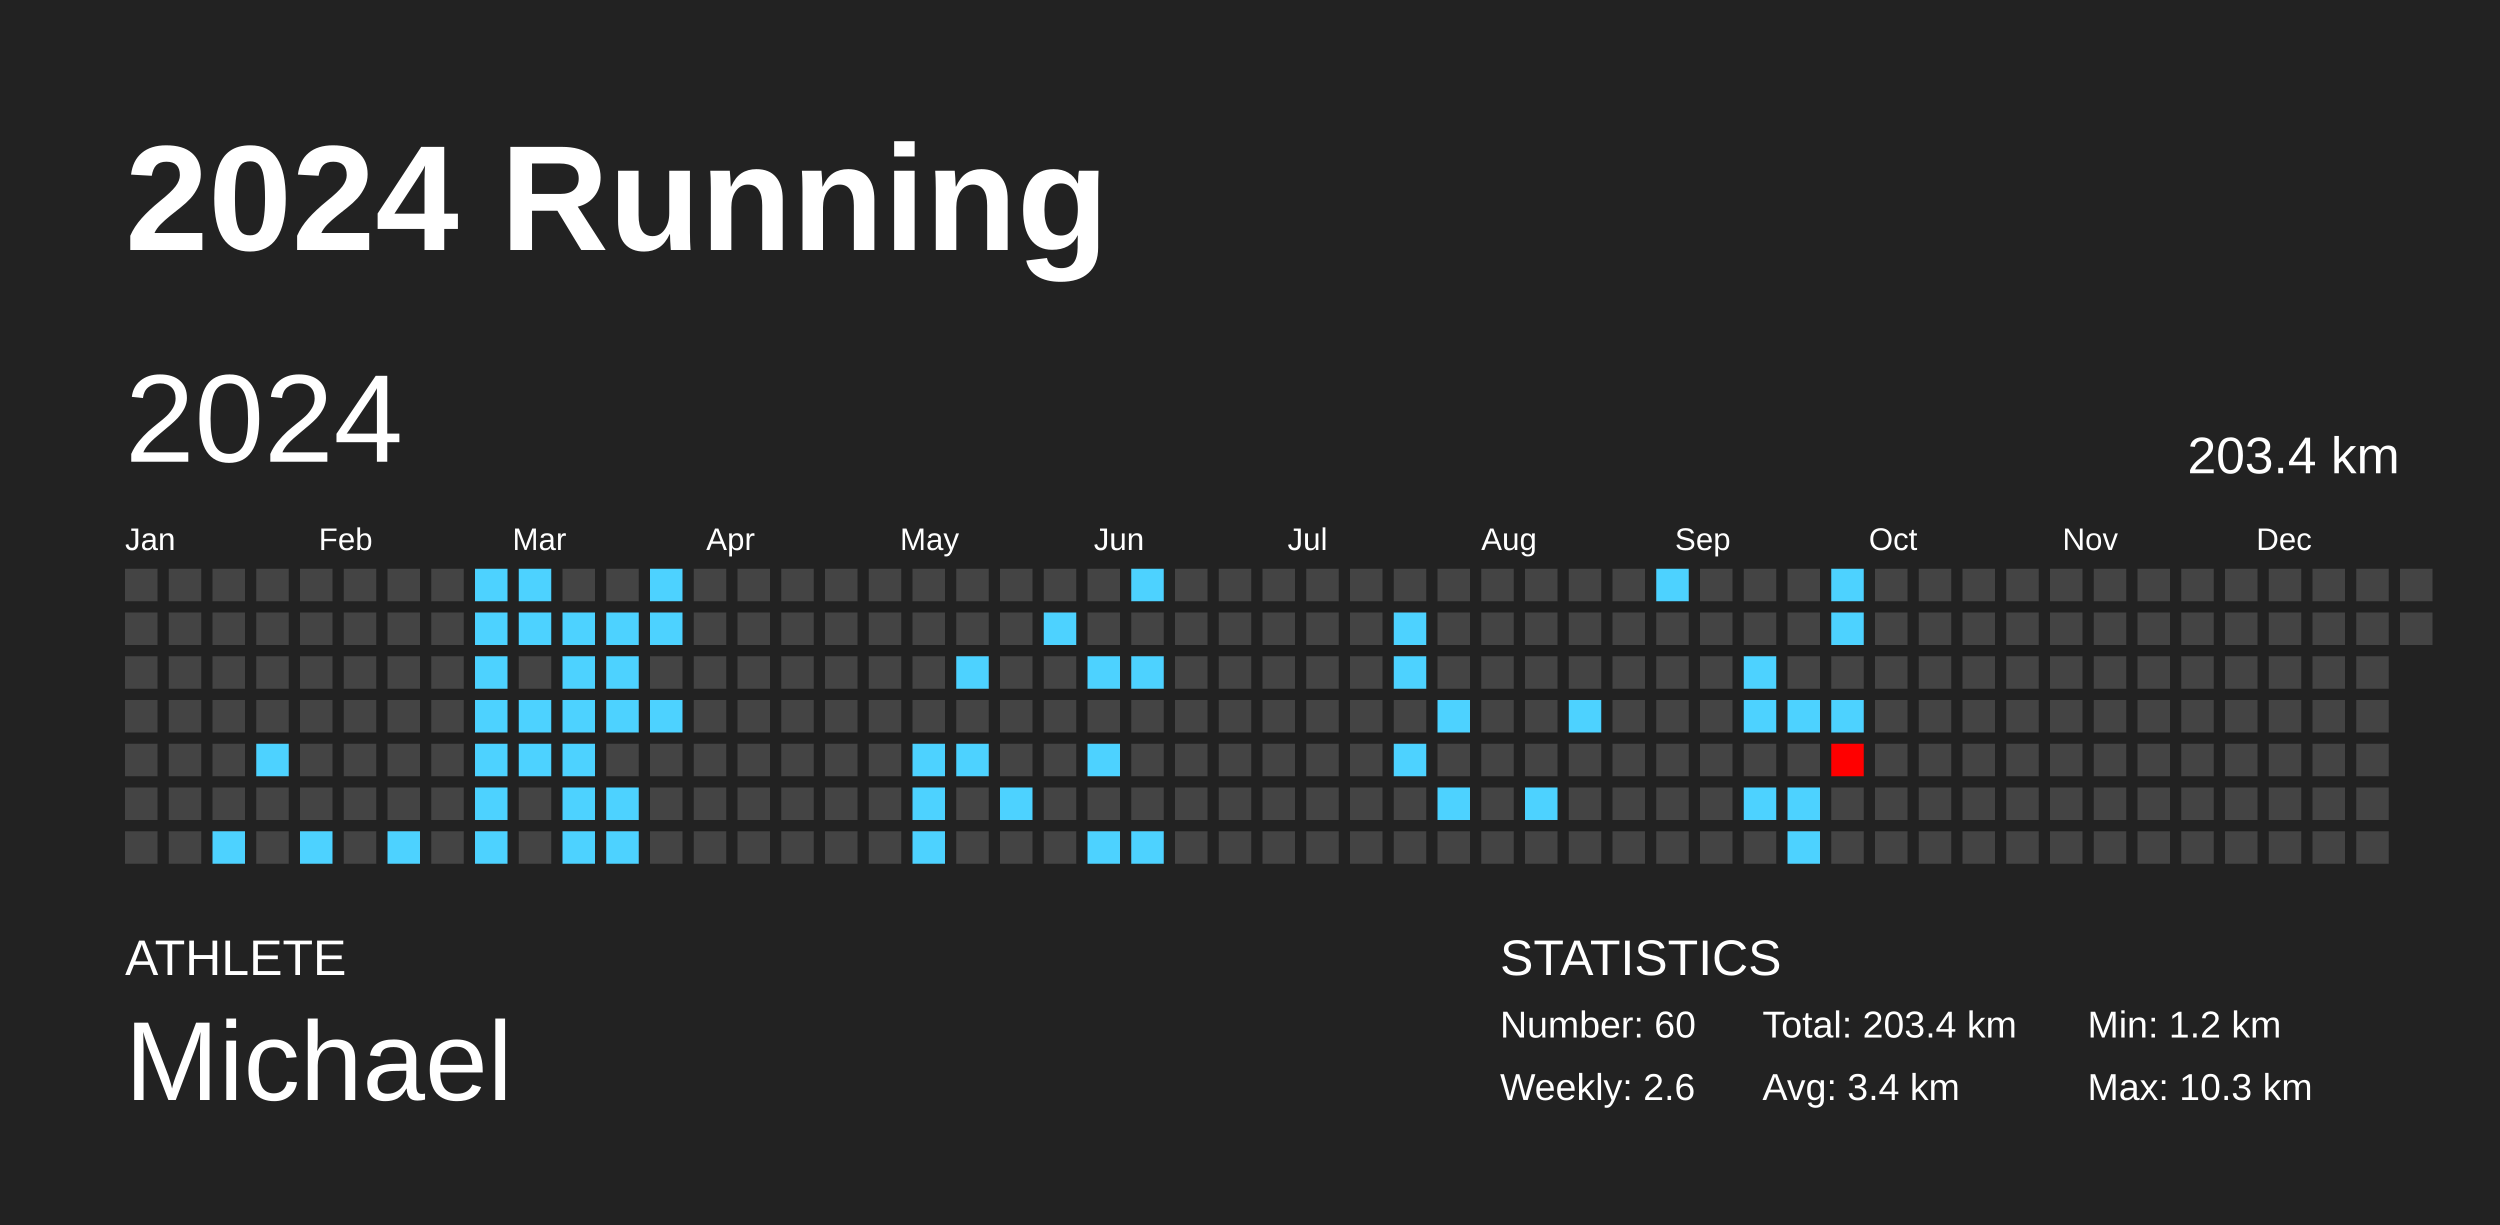
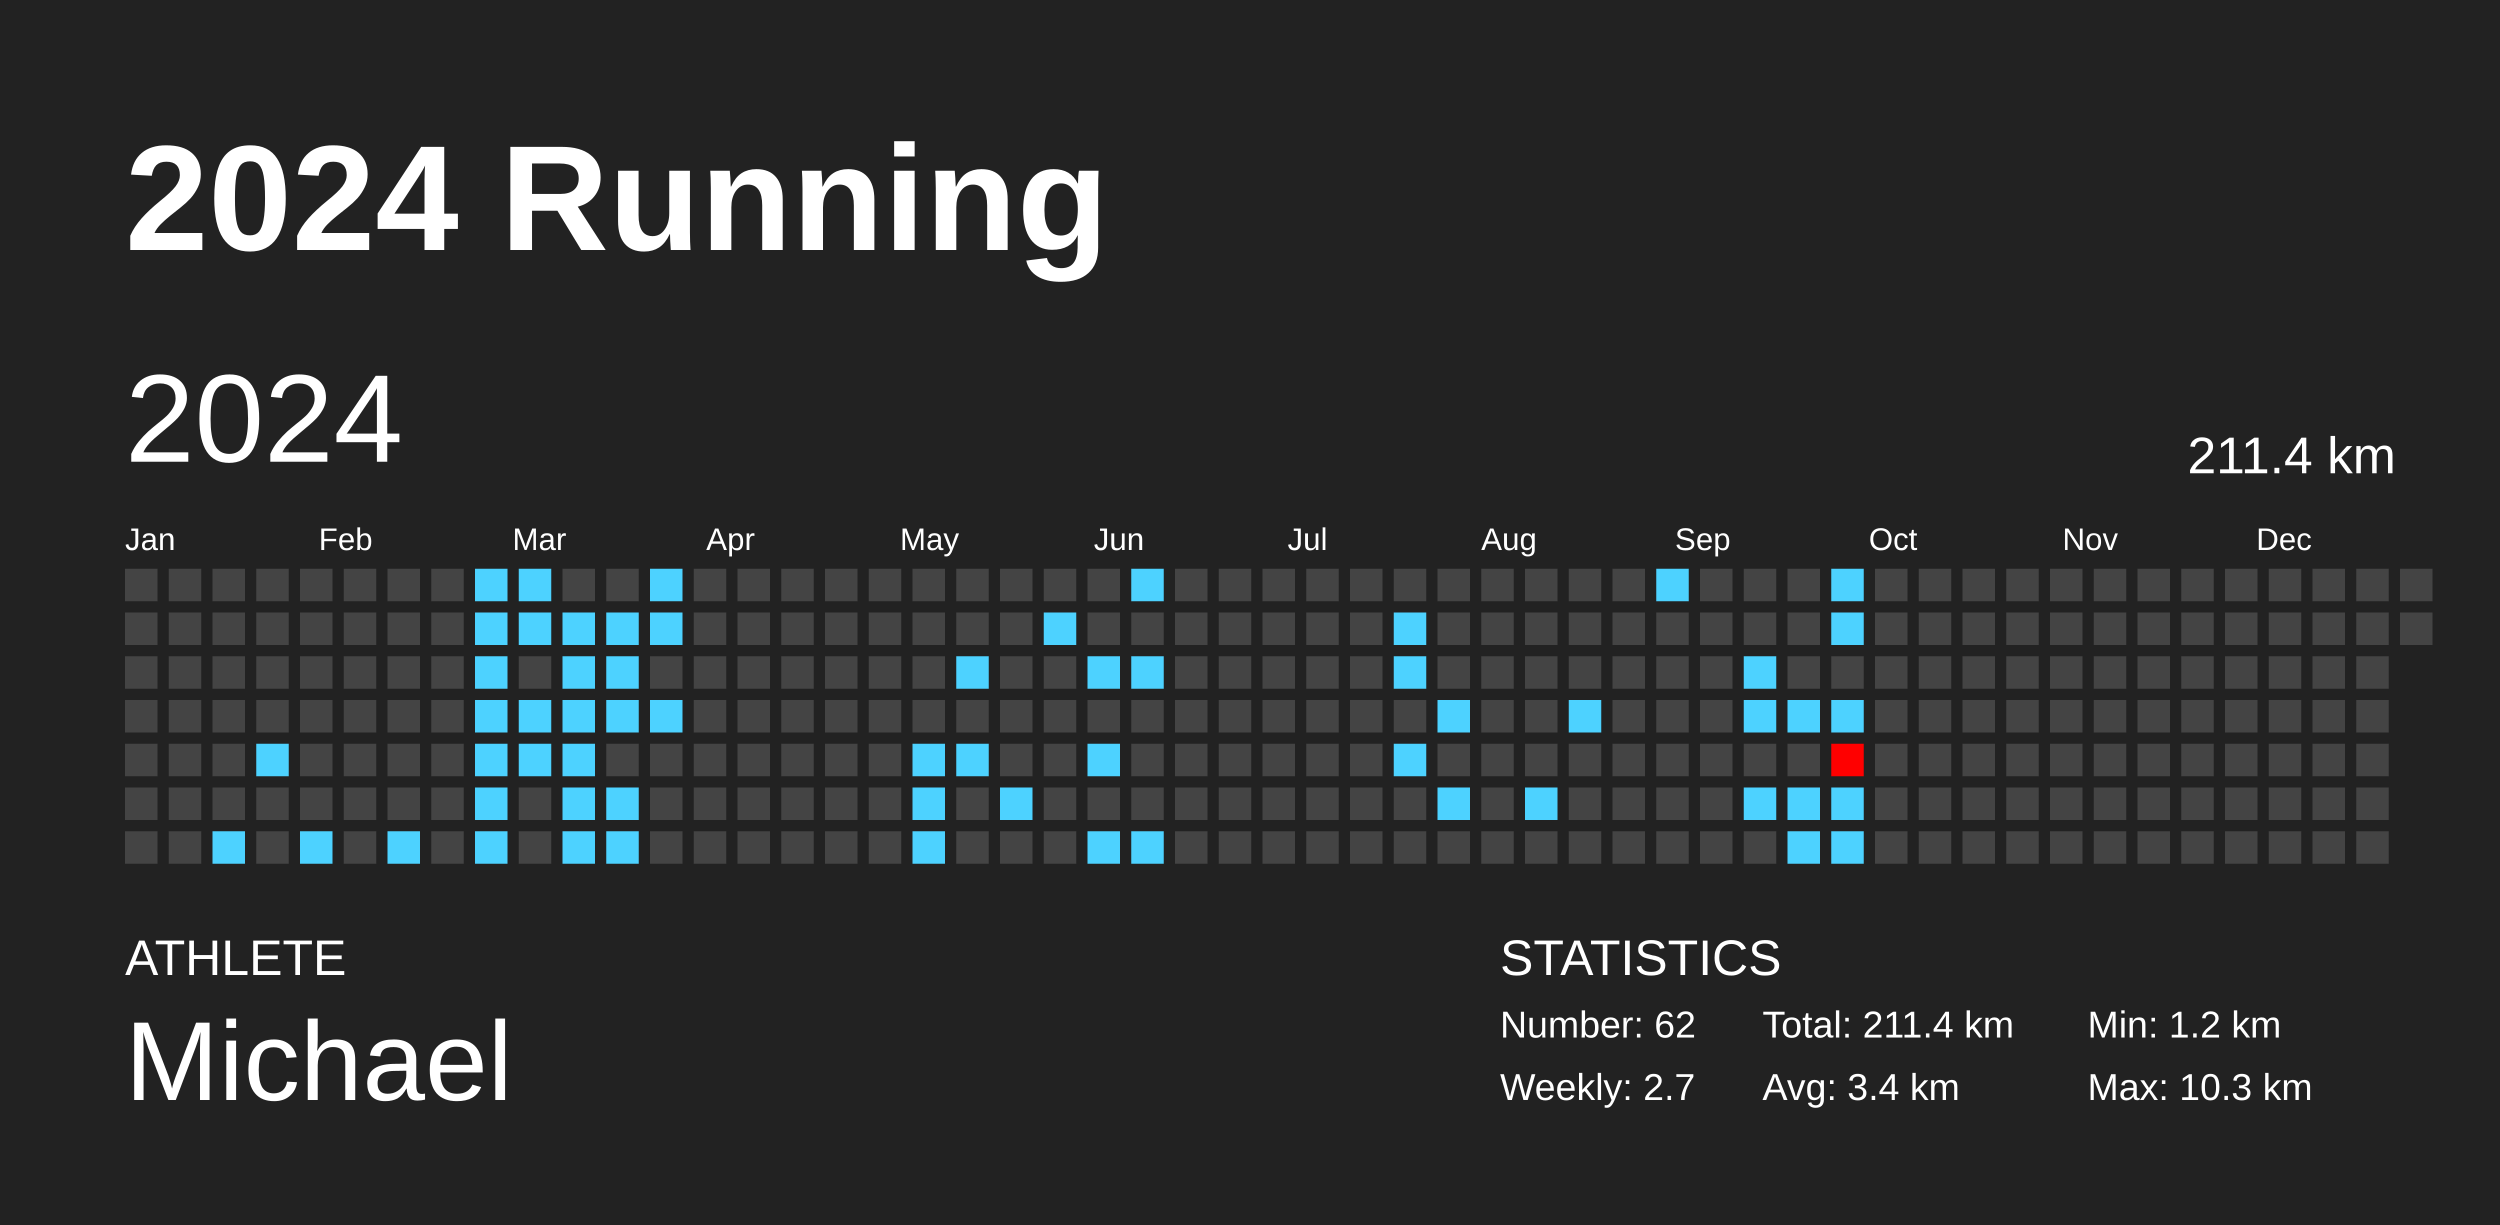
<svg xmlns="http://www.w3.org/2000/svg" baseProfile="full" height="98mm" version="1.1" viewBox="0,0,200,98" width="200mm">
  <defs />
  <rect fill="#222222" height="98" width="200" x="0" y="0" />
  <text fill="#FFFFFF" style="font-size:12px; font-family:Arial; font-weight:bold;" x="10" y="20">2024 Running</text>
  <text fill="#FFFFFF" style="font-size:4px; font-family:Arial" x="10" y="78">ATHLETE</text>
  <text fill="#FFFFFF" style="font-size:9px; font-family:Arial" x="10" y="88">Michael</text>
  <text fill="#FFFFFF" style="font-size:4px; font-family:Arial" x="120" y="78">STATISTICS</text>
-   <text fill="#FFFFFF" style="font-size:3px; font-family:Arial" x="120" y="83">Number: 60</text>
-   <text fill="#FFFFFF" style="font-size:3px; font-family:Arial" x="120" y="88">Weekly: 2.6</text>
-   <text fill="#FFFFFF" style="font-size:3px; font-family:Arial" x="141" y="83">Total: 203.4 km</text>
+   <text fill="#FFFFFF" style="font-size:3px; font-family:Arial" x="120" y="83">Number: 62</text>
+   <text fill="#FFFFFF" style="font-size:3px; font-family:Arial" x="120" y="88">Weekly: 2.7</text>
+   <text fill="#FFFFFF" style="font-size:3px; font-family:Arial" x="141" y="83">Total: 211.4 km</text>
  <text fill="#FFFFFF" style="font-size:3px; font-family:Arial" x="141" y="88">Avg: 3.4 km</text>
  <text fill="#FFFFFF" style="font-size:3px; font-family:Arial" x="167" y="83">Min: 1.2 km</text>
  <text fill="#FFFFFF" style="font-size:3px; font-family:Arial" x="167" y="88">Max: 10.3 km</text>
  <text dominant-baseline="hanging" fill="#FFFFFF" style="font-size:10.0px; font-family:Arial;" x="10" y="30">2024</text>
-   <text dominant-baseline="hanging" fill="#FFFFFF" style="font-size:4.125px; font-family:Arial;" x="175" y="35">203.4 km</text>
+   <text dominant-baseline="hanging" fill="#FFFFFF" style="font-size:4.125px; font-family:Arial;" x="175" y="35">211.4 km</text>
  <text fill="#FFFFFF" style="font-size:2.5px; font-family:Arial" x="10.0" y="44">Jan</text>
  <text fill="#FFFFFF" style="font-size:2.5px; font-family:Arial" x="25.5" y="44">Feb</text>
  <text fill="#FFFFFF" style="font-size:2.5px; font-family:Arial" x="41.0" y="44">Mar</text>
  <text fill="#FFFFFF" style="font-size:2.5px; font-family:Arial" x="56.5" y="44">Apr</text>
  <text fill="#FFFFFF" style="font-size:2.5px; font-family:Arial" x="72.0" y="44">May</text>
  <text fill="#FFFFFF" style="font-size:2.5px; font-family:Arial" x="87.5" y="44">Jun</text>
  <text fill="#FFFFFF" style="font-size:2.5px; font-family:Arial" x="103.0" y="44">Jul</text>
  <text fill="#FFFFFF" style="font-size:2.5px; font-family:Arial" x="118.5" y="44">Aug</text>
  <text fill="#FFFFFF" style="font-size:2.5px; font-family:Arial" x="134.0" y="44">Sep</text>
  <text fill="#FFFFFF" style="font-size:2.5px; font-family:Arial" x="149.5" y="44">Oct</text>
  <text fill="#FFFFFF" style="font-size:2.5px; font-family:Arial" x="165.0" y="44">Nov</text>
  <text fill="#FFFFFF" style="font-size:2.5px; font-family:Arial" x="180.5" y="44">Dec</text>
  <rect fill="#444444" height="2.6" width="2.6" x="10.0" y="45.5" />
  <rect fill="#444444" height="2.6" width="2.6" x="10.0" y="49.0" />
  <rect fill="#444444" height="2.6" width="2.6" x="10.0" y="52.5" />
  <rect fill="#444444" height="2.6" width="2.6" x="10.0" y="56.0" />
  <rect fill="#444444" height="2.6" width="2.6" x="10.0" y="59.5" />
  <rect fill="#444444" height="2.6" width="2.6" x="10.0" y="63.0" />
  <rect fill="#444444" height="2.6" width="2.6" x="10.0" y="66.5" />
  <rect fill="#444444" height="2.6" width="2.6" x="13.5" y="45.5" />
  <rect fill="#444444" height="2.6" width="2.6" x="13.5" y="49.0" />
  <rect fill="#444444" height="2.6" width="2.6" x="13.5" y="52.5" />
  <rect fill="#444444" height="2.6" width="2.6" x="13.5" y="56.0" />
  <rect fill="#444444" height="2.6" width="2.6" x="13.5" y="59.5" />
  <rect fill="#444444" height="2.6" width="2.6" x="13.5" y="63.0" />
  <rect fill="#444444" height="2.6" width="2.6" x="13.5" y="66.5" />
  <rect fill="#444444" height="2.6" width="2.6" x="17.0" y="45.5" />
  <rect fill="#444444" height="2.6" width="2.6" x="17.0" y="49.0" />
  <rect fill="#444444" height="2.6" width="2.6" x="17.0" y="52.5" />
  <rect fill="#444444" height="2.6" width="2.6" x="17.0" y="56.0" />
  <rect fill="#444444" height="2.6" width="2.6" x="17.0" y="59.5" />
  <rect fill="#444444" height="2.6" width="2.6" x="17.0" y="63.0" />
  <rect fill="#4dd2ff" height="2.6" width="2.6" x="17.0" y="66.5" />
  <rect fill="#444444" height="2.6" width="2.6" x="20.5" y="45.5" />
  <rect fill="#444444" height="2.6" width="2.6" x="20.5" y="49.0" />
  <rect fill="#444444" height="2.6" width="2.6" x="20.5" y="52.5" />
  <rect fill="#444444" height="2.6" width="2.6" x="20.5" y="56.0" />
  <rect fill="#4dd2ff" height="2.6" width="2.6" x="20.5" y="59.5" />
  <rect fill="#444444" height="2.6" width="2.6" x="20.5" y="63.0" />
  <rect fill="#444444" height="2.6" width="2.6" x="20.5" y="66.5" />
  <rect fill="#444444" height="2.6" width="2.6" x="24.0" y="45.5" />
  <rect fill="#444444" height="2.6" width="2.6" x="24.0" y="49.0" />
  <rect fill="#444444" height="2.6" width="2.6" x="24.0" y="52.5" />
  <rect fill="#444444" height="2.6" width="2.6" x="24.0" y="56.0" />
  <rect fill="#444444" height="2.6" width="2.6" x="24.0" y="59.5" />
  <rect fill="#444444" height="2.6" width="2.6" x="24.0" y="63.0" />
  <rect fill="#4dd2ff" height="2.6" width="2.6" x="24.0" y="66.5" />
  <rect fill="#444444" height="2.6" width="2.6" x="27.5" y="45.5" />
  <rect fill="#444444" height="2.6" width="2.6" x="27.5" y="49.0" />
  <rect fill="#444444" height="2.6" width="2.6" x="27.5" y="52.5" />
  <rect fill="#444444" height="2.6" width="2.6" x="27.5" y="56.0" />
  <rect fill="#444444" height="2.6" width="2.6" x="27.5" y="59.5" />
  <rect fill="#444444" height="2.6" width="2.6" x="27.5" y="63.0" />
  <rect fill="#444444" height="2.6" width="2.6" x="27.5" y="66.5" />
  <rect fill="#444444" height="2.6" width="2.6" x="31.0" y="45.5" />
  <rect fill="#444444" height="2.6" width="2.6" x="31.0" y="49.0" />
  <rect fill="#444444" height="2.6" width="2.6" x="31.0" y="52.5" />
  <rect fill="#444444" height="2.6" width="2.6" x="31.0" y="56.0" />
  <rect fill="#444444" height="2.6" width="2.6" x="31.0" y="59.5" />
  <rect fill="#444444" height="2.6" width="2.6" x="31.0" y="63.0" />
  <rect fill="#4dd2ff" height="2.6" width="2.6" x="31.0" y="66.5" />
  <rect fill="#444444" height="2.6" width="2.6" x="34.5" y="45.5" />
  <rect fill="#444444" height="2.6" width="2.6" x="34.5" y="49.0" />
  <rect fill="#444444" height="2.6" width="2.6" x="34.5" y="52.5" />
  <rect fill="#444444" height="2.6" width="2.6" x="34.5" y="56.0" />
  <rect fill="#444444" height="2.6" width="2.6" x="34.5" y="59.5" />
  <rect fill="#444444" height="2.6" width="2.6" x="34.5" y="63.0" />
  <rect fill="#444444" height="2.6" width="2.6" x="34.5" y="66.5" />
  <rect fill="#4dd2ff" height="2.6" width="2.6" x="38.0" y="45.5" />
  <rect fill="#4dd2ff" height="2.6" width="2.6" x="38.0" y="49.0" />
  <rect fill="#4dd2ff" height="2.6" width="2.6" x="38.0" y="52.5" />
  <rect fill="#4dd2ff" height="2.6" width="2.6" x="38.0" y="56.0" />
  <rect fill="#4dd2ff" height="2.6" width="2.6" x="38.0" y="59.5" />
  <rect fill="#4dd2ff" height="2.6" width="2.6" x="38.0" y="63.0" />
  <rect fill="#4dd2ff" height="2.6" width="2.6" x="38.0" y="66.5" />
  <rect fill="#4dd2ff" height="2.6" width="2.6" x="41.5" y="45.5" />
  <rect fill="#4dd2ff" height="2.6" width="2.6" x="41.5" y="49.0" />
  <rect fill="#444444" height="2.6" width="2.6" x="41.5" y="52.5" />
  <rect fill="#4dd2ff" height="2.6" width="2.6" x="41.5" y="56.0" />
  <rect fill="#4dd2ff" height="2.6" width="2.6" x="41.5" y="59.5" />
  <rect fill="#444444" height="2.6" width="2.6" x="41.5" y="63.0" />
  <rect fill="#444444" height="2.6" width="2.6" x="41.5" y="66.5" />
  <rect fill="#444444" height="2.6" width="2.6" x="45.0" y="45.5" />
  <rect fill="#4dd2ff" height="2.6" width="2.6" x="45.0" y="49.0" />
  <rect fill="#4dd2ff" height="2.6" width="2.6" x="45.0" y="52.5" />
  <rect fill="#4dd2ff" height="2.6" width="2.6" x="45.0" y="56.0" />
  <rect fill="#4dd2ff" height="2.6" width="2.6" x="45.0" y="59.5" />
  <rect fill="#4dd2ff" height="2.6" width="2.6" x="45.0" y="63.0" />
  <rect fill="#4dd2ff" height="2.6" width="2.6" x="45.0" y="66.5" />
  <rect fill="#444444" height="2.6" width="2.6" x="48.5" y="45.5" />
  <rect fill="#4dd2ff" height="2.6" width="2.6" x="48.5" y="49.0" />
  <rect fill="#4dd2ff" height="2.6" width="2.6" x="48.5" y="52.5" />
  <rect fill="#4dd2ff" height="2.6" width="2.6" x="48.5" y="56.0" />
  <rect fill="#444444" height="2.6" width="2.6" x="48.5" y="59.5" />
  <rect fill="#4dd2ff" height="2.6" width="2.6" x="48.5" y="63.0" />
  <rect fill="#4dd2ff" height="2.6" width="2.6" x="48.5" y="66.5" />
  <rect fill="#4dd2ff" height="2.6" width="2.6" x="52.0" y="45.5" />
  <rect fill="#4dd2ff" height="2.6" width="2.6" x="52.0" y="49.0" />
  <rect fill="#444444" height="2.6" width="2.6" x="52.0" y="52.5" />
  <rect fill="#4dd2ff" height="2.6" width="2.6" x="52.0" y="56.0" />
  <rect fill="#444444" height="2.6" width="2.6" x="52.0" y="59.5" />
  <rect fill="#444444" height="2.6" width="2.6" x="52.0" y="63.0" />
  <rect fill="#444444" height="2.6" width="2.6" x="52.0" y="66.5" />
  <rect fill="#444444" height="2.6" width="2.6" x="55.5" y="45.5" />
  <rect fill="#444444" height="2.6" width="2.6" x="55.5" y="49.0" />
  <rect fill="#444444" height="2.6" width="2.6" x="55.5" y="52.5" />
  <rect fill="#444444" height="2.6" width="2.6" x="55.5" y="56.0" />
  <rect fill="#444444" height="2.6" width="2.6" x="55.5" y="59.5" />
  <rect fill="#444444" height="2.6" width="2.6" x="55.5" y="63.0" />
  <rect fill="#444444" height="2.6" width="2.6" x="55.5" y="66.5" />
  <rect fill="#444444" height="2.6" width="2.6" x="59.0" y="45.5" />
  <rect fill="#444444" height="2.6" width="2.6" x="59.0" y="49.0" />
  <rect fill="#444444" height="2.6" width="2.6" x="59.0" y="52.5" />
  <rect fill="#444444" height="2.6" width="2.6" x="59.0" y="56.0" />
  <rect fill="#444444" height="2.6" width="2.6" x="59.0" y="59.5" />
  <rect fill="#444444" height="2.6" width="2.6" x="59.0" y="63.0" />
  <rect fill="#444444" height="2.6" width="2.6" x="59.0" y="66.5" />
  <rect fill="#444444" height="2.6" width="2.6" x="62.5" y="45.5" />
  <rect fill="#444444" height="2.6" width="2.6" x="62.5" y="49.0" />
  <rect fill="#444444" height="2.6" width="2.6" x="62.5" y="52.5" />
  <rect fill="#444444" height="2.6" width="2.6" x="62.5" y="56.0" />
  <rect fill="#444444" height="2.6" width="2.6" x="62.5" y="59.5" />
  <rect fill="#444444" height="2.6" width="2.6" x="62.5" y="63.0" />
  <rect fill="#444444" height="2.6" width="2.6" x="62.5" y="66.5" />
  <rect fill="#444444" height="2.6" width="2.6" x="66.0" y="45.5" />
  <rect fill="#444444" height="2.6" width="2.6" x="66.0" y="49.0" />
  <rect fill="#444444" height="2.6" width="2.6" x="66.0" y="52.5" />
  <rect fill="#444444" height="2.6" width="2.6" x="66.0" y="56.0" />
  <rect fill="#444444" height="2.6" width="2.6" x="66.0" y="59.5" />
  <rect fill="#444444" height="2.6" width="2.6" x="66.0" y="63.0" />
  <rect fill="#444444" height="2.6" width="2.6" x="66.0" y="66.5" />
  <rect fill="#444444" height="2.6" width="2.6" x="69.5" y="45.5" />
  <rect fill="#444444" height="2.6" width="2.6" x="69.5" y="49.0" />
  <rect fill="#444444" height="2.6" width="2.6" x="69.5" y="52.5" />
  <rect fill="#444444" height="2.6" width="2.6" x="69.5" y="56.0" />
  <rect fill="#444444" height="2.6" width="2.6" x="69.5" y="59.5" />
  <rect fill="#444444" height="2.6" width="2.6" x="69.5" y="63.0" />
  <rect fill="#444444" height="2.6" width="2.6" x="69.5" y="66.5" />
  <rect fill="#444444" height="2.6" width="2.6" x="73.0" y="45.5" />
  <rect fill="#444444" height="2.6" width="2.6" x="73.0" y="49.0" />
  <rect fill="#444444" height="2.6" width="2.6" x="73.0" y="52.5" />
  <rect fill="#444444" height="2.6" width="2.6" x="73.0" y="56.0" />
  <rect fill="#4dd2ff" height="2.6" width="2.6" x="73.0" y="59.5" />
  <rect fill="#4dd2ff" height="2.6" width="2.6" x="73.0" y="63.0" />
  <rect fill="#4dd2ff" height="2.6" width="2.6" x="73.0" y="66.5" />
  <rect fill="#444444" height="2.6" width="2.6" x="76.5" y="45.5" />
  <rect fill="#444444" height="2.6" width="2.6" x="76.5" y="49.0" />
  <rect fill="#4dd2ff" height="2.6" width="2.6" x="76.5" y="52.5" />
  <rect fill="#444444" height="2.6" width="2.6" x="76.5" y="56.0" />
  <rect fill="#4dd2ff" height="2.6" width="2.6" x="76.5" y="59.5" />
  <rect fill="#444444" height="2.6" width="2.6" x="76.5" y="63.0" />
  <rect fill="#444444" height="2.6" width="2.6" x="76.5" y="66.5" />
  <rect fill="#444444" height="2.6" width="2.6" x="80.0" y="45.5" />
  <rect fill="#444444" height="2.6" width="2.6" x="80.0" y="49.0" />
  <rect fill="#444444" height="2.6" width="2.6" x="80.0" y="52.5" />
  <rect fill="#444444" height="2.6" width="2.6" x="80.0" y="56.0" />
  <rect fill="#444444" height="2.6" width="2.6" x="80.0" y="59.5" />
  <rect fill="#4dd2ff" height="2.6" width="2.6" x="80.0" y="63.0" />
  <rect fill="#444444" height="2.6" width="2.6" x="80.0" y="66.5" />
  <rect fill="#444444" height="2.6" width="2.6" x="83.5" y="45.5" />
  <rect fill="#4dd2ff" height="2.6" width="2.6" x="83.5" y="49.0" />
  <rect fill="#444444" height="2.6" width="2.6" x="83.5" y="52.5" />
  <rect fill="#444444" height="2.6" width="2.6" x="83.5" y="56.0" />
  <rect fill="#444444" height="2.6" width="2.6" x="83.5" y="59.5" />
  <rect fill="#444444" height="2.6" width="2.6" x="83.5" y="63.0" />
  <rect fill="#444444" height="2.6" width="2.6" x="83.5" y="66.5" />
  <rect fill="#444444" height="2.6" width="2.6" x="87.0" y="45.5" />
  <rect fill="#444444" height="2.6" width="2.6" x="87.0" y="49.0" />
  <rect fill="#4dd2ff" height="2.6" width="2.6" x="87.0" y="52.5" />
  <rect fill="#444444" height="2.6" width="2.6" x="87.0" y="56.0" />
  <rect fill="#4dd2ff" height="2.6" width="2.6" x="87.0" y="59.5" />
  <rect fill="#444444" height="2.6" width="2.6" x="87.0" y="63.0" />
  <rect fill="#4dd2ff" height="2.6" width="2.6" x="87.0" y="66.5" />
  <rect fill="#4dd2ff" height="2.6" width="2.6" x="90.5" y="45.5" />
  <rect fill="#444444" height="2.6" width="2.6" x="90.5" y="49.0" />
  <rect fill="#4dd2ff" height="2.6" width="2.6" x="90.5" y="52.5" />
  <rect fill="#444444" height="2.6" width="2.6" x="90.5" y="56.0" />
  <rect fill="#444444" height="2.6" width="2.6" x="90.5" y="59.5" />
  <rect fill="#444444" height="2.6" width="2.6" x="90.5" y="63.0" />
  <rect fill="#4dd2ff" height="2.6" width="2.6" x="90.5" y="66.5" />
  <rect fill="#444444" height="2.6" width="2.6" x="94.0" y="45.5" />
  <rect fill="#444444" height="2.6" width="2.6" x="94.0" y="49.0" />
  <rect fill="#444444" height="2.6" width="2.6" x="94.0" y="52.5" />
  <rect fill="#444444" height="2.6" width="2.6" x="94.0" y="56.0" />
  <rect fill="#444444" height="2.6" width="2.6" x="94.0" y="59.5" />
  <rect fill="#444444" height="2.6" width="2.6" x="94.0" y="63.0" />
  <rect fill="#444444" height="2.6" width="2.6" x="94.0" y="66.5" />
  <rect fill="#444444" height="2.6" width="2.6" x="97.5" y="45.5" />
  <rect fill="#444444" height="2.6" width="2.6" x="97.5" y="49.0" />
  <rect fill="#444444" height="2.6" width="2.6" x="97.5" y="52.5" />
  <rect fill="#444444" height="2.6" width="2.6" x="97.5" y="56.0" />
  <rect fill="#444444" height="2.6" width="2.6" x="97.5" y="59.5" />
  <rect fill="#444444" height="2.6" width="2.6" x="97.5" y="63.0" />
  <rect fill="#444444" height="2.6" width="2.6" x="97.5" y="66.5" />
  <rect fill="#444444" height="2.6" width="2.6" x="101.0" y="45.5" />
  <rect fill="#444444" height="2.6" width="2.6" x="101.0" y="49.0" />
  <rect fill="#444444" height="2.6" width="2.6" x="101.0" y="52.5" />
  <rect fill="#444444" height="2.6" width="2.6" x="101.0" y="56.0" />
  <rect fill="#444444" height="2.6" width="2.6" x="101.0" y="59.5" />
  <rect fill="#444444" height="2.6" width="2.6" x="101.0" y="63.0" />
  <rect fill="#444444" height="2.6" width="2.6" x="101.0" y="66.5" />
  <rect fill="#444444" height="2.6" width="2.6" x="104.5" y="45.5" />
  <rect fill="#444444" height="2.6" width="2.6" x="104.5" y="49.0" />
  <rect fill="#444444" height="2.6" width="2.6" x="104.5" y="52.5" />
  <rect fill="#444444" height="2.6" width="2.6" x="104.5" y="56.0" />
  <rect fill="#444444" height="2.6" width="2.6" x="104.5" y="59.5" />
  <rect fill="#444444" height="2.6" width="2.6" x="104.5" y="63.0" />
  <rect fill="#444444" height="2.6" width="2.6" x="104.5" y="66.5" />
  <rect fill="#444444" height="2.6" width="2.6" x="108.0" y="45.5" />
  <rect fill="#444444" height="2.6" width="2.6" x="108.0" y="49.0" />
  <rect fill="#444444" height="2.6" width="2.6" x="108.0" y="52.5" />
  <rect fill="#444444" height="2.6" width="2.6" x="108.0" y="56.0" />
  <rect fill="#444444" height="2.6" width="2.6" x="108.0" y="59.5" />
  <rect fill="#444444" height="2.6" width="2.6" x="108.0" y="63.0" />
  <rect fill="#444444" height="2.6" width="2.6" x="108.0" y="66.5" />
  <rect fill="#444444" height="2.6" width="2.6" x="111.5" y="45.5" />
  <rect fill="#4dd2ff" height="2.6" width="2.6" x="111.5" y="49.0" />
  <rect fill="#4dd2ff" height="2.6" width="2.6" x="111.5" y="52.5" />
  <rect fill="#444444" height="2.6" width="2.6" x="111.5" y="56.0" />
  <rect fill="#4dd2ff" height="2.6" width="2.6" x="111.5" y="59.5" />
  <rect fill="#444444" height="2.6" width="2.6" x="111.5" y="63.0" />
  <rect fill="#444444" height="2.6" width="2.6" x="111.5" y="66.5" />
  <rect fill="#444444" height="2.6" width="2.6" x="115.0" y="45.5" />
  <rect fill="#444444" height="2.6" width="2.6" x="115.0" y="49.0" />
  <rect fill="#444444" height="2.6" width="2.6" x="115.0" y="52.5" />
  <rect fill="#4dd2ff" height="2.6" width="2.6" x="115.0" y="56.0" />
  <rect fill="#444444" height="2.6" width="2.6" x="115.0" y="59.5" />
  <rect fill="#4dd2ff" height="2.6" width="2.6" x="115.0" y="63.0" />
  <rect fill="#444444" height="2.6" width="2.6" x="115.0" y="66.5" />
  <rect fill="#444444" height="2.6" width="2.6" x="118.5" y="45.5" />
  <rect fill="#444444" height="2.6" width="2.6" x="118.5" y="49.0" />
  <rect fill="#444444" height="2.6" width="2.6" x="118.5" y="52.5" />
  <rect fill="#444444" height="2.6" width="2.6" x="118.5" y="56.0" />
  <rect fill="#444444" height="2.6" width="2.6" x="118.5" y="59.5" />
  <rect fill="#444444" height="2.6" width="2.6" x="118.5" y="63.0" />
  <rect fill="#444444" height="2.6" width="2.6" x="118.5" y="66.5" />
  <rect fill="#444444" height="2.6" width="2.6" x="122.0" y="45.5" />
  <rect fill="#444444" height="2.6" width="2.6" x="122.0" y="49.0" />
  <rect fill="#444444" height="2.6" width="2.6" x="122.0" y="52.5" />
  <rect fill="#444444" height="2.6" width="2.6" x="122.0" y="56.0" />
  <rect fill="#444444" height="2.6" width="2.6" x="122.0" y="59.5" />
  <rect fill="#4dd2ff" height="2.6" width="2.6" x="122.0" y="63.0" />
  <rect fill="#444444" height="2.6" width="2.6" x="122.0" y="66.5" />
  <rect fill="#444444" height="2.6" width="2.6" x="125.5" y="45.5" />
  <rect fill="#444444" height="2.6" width="2.6" x="125.5" y="49.0" />
  <rect fill="#444444" height="2.6" width="2.6" x="125.5" y="52.5" />
  <rect fill="#4dd2ff" height="2.6" width="2.6" x="125.5" y="56.0" />
  <rect fill="#444444" height="2.6" width="2.6" x="125.5" y="59.5" />
  <rect fill="#444444" height="2.6" width="2.6" x="125.5" y="63.0" />
  <rect fill="#444444" height="2.6" width="2.6" x="125.5" y="66.5" />
  <rect fill="#444444" height="2.6" width="2.6" x="129.0" y="45.5" />
  <rect fill="#444444" height="2.6" width="2.6" x="129.0" y="49.0" />
  <rect fill="#444444" height="2.6" width="2.6" x="129.0" y="52.5" />
  <rect fill="#444444" height="2.6" width="2.6" x="129.0" y="56.0" />
  <rect fill="#444444" height="2.6" width="2.6" x="129.0" y="59.5" />
  <rect fill="#444444" height="2.6" width="2.6" x="129.0" y="63.0" />
  <rect fill="#444444" height="2.6" width="2.6" x="129.0" y="66.5" />
  <rect fill="#4dd2ff" height="2.6" width="2.6" x="132.5" y="45.5" />
  <rect fill="#444444" height="2.6" width="2.6" x="132.5" y="49.0" />
  <rect fill="#444444" height="2.6" width="2.6" x="132.5" y="52.5" />
  <rect fill="#444444" height="2.6" width="2.6" x="132.5" y="56.0" />
  <rect fill="#444444" height="2.6" width="2.6" x="132.5" y="59.5" />
  <rect fill="#444444" height="2.6" width="2.6" x="132.5" y="63.0" />
  <rect fill="#444444" height="2.6" width="2.6" x="132.5" y="66.5" />
  <rect fill="#444444" height="2.6" width="2.6" x="136.0" y="45.5" />
  <rect fill="#444444" height="2.6" width="2.6" x="136.0" y="49.0" />
  <rect fill="#444444" height="2.6" width="2.6" x="136.0" y="52.5" />
  <rect fill="#444444" height="2.6" width="2.6" x="136.0" y="56.0" />
  <rect fill="#444444" height="2.6" width="2.6" x="136.0" y="59.5" />
  <rect fill="#444444" height="2.6" width="2.6" x="136.0" y="63.0" />
  <rect fill="#444444" height="2.6" width="2.6" x="136.0" y="66.5" />
  <rect fill="#444444" height="2.6" width="2.6" x="139.5" y="45.5" />
  <rect fill="#444444" height="2.6" width="2.6" x="139.5" y="49.0" />
  <rect fill="#4dd2ff" height="2.6" width="2.6" x="139.5" y="52.5" />
  <rect fill="#4dd2ff" height="2.6" width="2.6" x="139.5" y="56.0" />
  <rect fill="#444444" height="2.6" width="2.6" x="139.5" y="59.5" />
  <rect fill="#4dd2ff" height="2.6" width="2.6" x="139.5" y="63.0" />
  <rect fill="#444444" height="2.6" width="2.6" x="139.5" y="66.5" />
  <rect fill="#444444" height="2.6" width="2.6" x="143.0" y="45.5" />
  <rect fill="#444444" height="2.6" width="2.6" x="143.0" y="49.0" />
  <rect fill="#444444" height="2.6" width="2.6" x="143.0" y="52.5" />
  <rect fill="#4dd2ff" height="2.6" width="2.6" x="143.0" y="56.0" />
  <rect fill="#444444" height="2.6" width="2.6" x="143.0" y="59.5" />
  <rect fill="#4dd2ff" height="2.6" width="2.6" x="143.0" y="63.0" />
  <rect fill="#4dd2ff" height="2.6" width="2.6" x="143.0" y="66.5" />
  <rect fill="#4dd2ff" height="2.6" width="2.6" x="146.5" y="45.5" />
  <rect fill="#4dd2ff" height="2.6" width="2.6" x="146.5" y="49.0" />
  <rect fill="#444444" height="2.6" width="2.6" x="146.5" y="52.5" />
  <rect fill="#4dd2ff" height="2.6" width="2.6" x="146.5" y="56.0" />
  <rect fill="#ff0000" height="2.6" width="2.6" x="146.5" y="59.5" />
-   <rect fill="#444444" height="2.6" width="2.6" x="146.5" y="63.0" />
-   <rect fill="#444444" height="2.6" width="2.6" x="146.5" y="66.5" />
+   <rect fill="#4dd2ff" height="2.6" width="2.6" x="146.5" y="63.0" />
+   <rect fill="#4dd2ff" height="2.6" width="2.6" x="146.5" y="66.5" />
  <rect fill="#444444" height="2.6" width="2.6" x="150.0" y="45.5" />
  <rect fill="#444444" height="2.6" width="2.6" x="150.0" y="49.0" />
  <rect fill="#444444" height="2.6" width="2.6" x="150.0" y="52.5" />
  <rect fill="#444444" height="2.6" width="2.6" x="150.0" y="56.0" />
  <rect fill="#444444" height="2.6" width="2.6" x="150.0" y="59.5" />
  <rect fill="#444444" height="2.6" width="2.6" x="150.0" y="63.0" />
  <rect fill="#444444" height="2.6" width="2.6" x="150.0" y="66.5" />
  <rect fill="#444444" height="2.6" width="2.6" x="153.5" y="45.5" />
  <rect fill="#444444" height="2.6" width="2.6" x="153.5" y="49.0" />
  <rect fill="#444444" height="2.6" width="2.6" x="153.5" y="52.5" />
  <rect fill="#444444" height="2.6" width="2.6" x="153.5" y="56.0" />
  <rect fill="#444444" height="2.6" width="2.6" x="153.5" y="59.5" />
  <rect fill="#444444" height="2.6" width="2.6" x="153.5" y="63.0" />
  <rect fill="#444444" height="2.6" width="2.6" x="153.5" y="66.5" />
  <rect fill="#444444" height="2.6" width="2.6" x="157.0" y="45.5" />
  <rect fill="#444444" height="2.6" width="2.6" x="157.0" y="49.0" />
  <rect fill="#444444" height="2.6" width="2.6" x="157.0" y="52.5" />
  <rect fill="#444444" height="2.6" width="2.6" x="157.0" y="56.0" />
  <rect fill="#444444" height="2.6" width="2.6" x="157.0" y="59.5" />
  <rect fill="#444444" height="2.6" width="2.6" x="157.0" y="63.0" />
  <rect fill="#444444" height="2.6" width="2.6" x="157.0" y="66.5" />
  <rect fill="#444444" height="2.6" width="2.6" x="160.5" y="45.5" />
  <rect fill="#444444" height="2.6" width="2.6" x="160.5" y="49.0" />
  <rect fill="#444444" height="2.6" width="2.6" x="160.5" y="52.5" />
  <rect fill="#444444" height="2.6" width="2.6" x="160.5" y="56.0" />
  <rect fill="#444444" height="2.6" width="2.6" x="160.5" y="59.5" />
  <rect fill="#444444" height="2.6" width="2.6" x="160.5" y="63.0" />
  <rect fill="#444444" height="2.6" width="2.6" x="160.5" y="66.5" />
  <rect fill="#444444" height="2.6" width="2.6" x="164.0" y="45.5" />
  <rect fill="#444444" height="2.6" width="2.6" x="164.0" y="49.0" />
  <rect fill="#444444" height="2.6" width="2.6" x="164.0" y="52.5" />
  <rect fill="#444444" height="2.6" width="2.6" x="164.0" y="56.0" />
  <rect fill="#444444" height="2.6" width="2.6" x="164.0" y="59.5" />
  <rect fill="#444444" height="2.6" width="2.6" x="164.0" y="63.0" />
  <rect fill="#444444" height="2.6" width="2.6" x="164.0" y="66.5" />
  <rect fill="#444444" height="2.6" width="2.6" x="167.5" y="45.5" />
  <rect fill="#444444" height="2.6" width="2.6" x="167.5" y="49.0" />
  <rect fill="#444444" height="2.6" width="2.6" x="167.5" y="52.5" />
  <rect fill="#444444" height="2.6" width="2.6" x="167.5" y="56.0" />
  <rect fill="#444444" height="2.6" width="2.6" x="167.5" y="59.5" />
  <rect fill="#444444" height="2.6" width="2.6" x="167.5" y="63.0" />
  <rect fill="#444444" height="2.6" width="2.6" x="167.5" y="66.5" />
  <rect fill="#444444" height="2.6" width="2.6" x="171.0" y="45.5" />
  <rect fill="#444444" height="2.6" width="2.6" x="171.0" y="49.0" />
  <rect fill="#444444" height="2.6" width="2.6" x="171.0" y="52.5" />
  <rect fill="#444444" height="2.6" width="2.6" x="171.0" y="56.0" />
  <rect fill="#444444" height="2.6" width="2.6" x="171.0" y="59.5" />
  <rect fill="#444444" height="2.6" width="2.6" x="171.0" y="63.0" />
  <rect fill="#444444" height="2.6" width="2.6" x="171.0" y="66.5" />
  <rect fill="#444444" height="2.6" width="2.6" x="174.5" y="45.5" />
  <rect fill="#444444" height="2.6" width="2.6" x="174.5" y="49.0" />
  <rect fill="#444444" height="2.6" width="2.6" x="174.5" y="52.5" />
  <rect fill="#444444" height="2.6" width="2.6" x="174.5" y="56.0" />
  <rect fill="#444444" height="2.6" width="2.6" x="174.5" y="59.5" />
  <rect fill="#444444" height="2.6" width="2.6" x="174.5" y="63.0" />
  <rect fill="#444444" height="2.6" width="2.6" x="174.5" y="66.5" />
  <rect fill="#444444" height="2.6" width="2.6" x="178.0" y="45.5" />
  <rect fill="#444444" height="2.6" width="2.6" x="178.0" y="49.0" />
  <rect fill="#444444" height="2.6" width="2.6" x="178.0" y="52.5" />
  <rect fill="#444444" height="2.6" width="2.6" x="178.0" y="56.0" />
  <rect fill="#444444" height="2.6" width="2.6" x="178.0" y="59.5" />
  <rect fill="#444444" height="2.6" width="2.6" x="178.0" y="63.0" />
  <rect fill="#444444" height="2.6" width="2.6" x="178.0" y="66.5" />
  <rect fill="#444444" height="2.6" width="2.6" x="181.5" y="45.5" />
  <rect fill="#444444" height="2.6" width="2.6" x="181.5" y="49.0" />
  <rect fill="#444444" height="2.6" width="2.6" x="181.5" y="52.5" />
  <rect fill="#444444" height="2.6" width="2.6" x="181.5" y="56.0" />
  <rect fill="#444444" height="2.6" width="2.6" x="181.5" y="59.5" />
  <rect fill="#444444" height="2.6" width="2.6" x="181.5" y="63.0" />
  <rect fill="#444444" height="2.6" width="2.6" x="181.5" y="66.5" />
  <rect fill="#444444" height="2.6" width="2.6" x="185.0" y="45.5" />
  <rect fill="#444444" height="2.6" width="2.6" x="185.0" y="49.0" />
  <rect fill="#444444" height="2.6" width="2.6" x="185.0" y="52.5" />
  <rect fill="#444444" height="2.6" width="2.6" x="185.0" y="56.0" />
  <rect fill="#444444" height="2.6" width="2.6" x="185.0" y="59.5" />
  <rect fill="#444444" height="2.6" width="2.6" x="185.0" y="63.0" />
  <rect fill="#444444" height="2.6" width="2.6" x="185.0" y="66.5" />
  <rect fill="#444444" height="2.6" width="2.6" x="188.5" y="45.5" />
  <rect fill="#444444" height="2.6" width="2.6" x="188.5" y="49.0" />
  <rect fill="#444444" height="2.6" width="2.6" x="188.5" y="52.5" />
  <rect fill="#444444" height="2.6" width="2.6" x="188.5" y="56.0" />
  <rect fill="#444444" height="2.6" width="2.6" x="188.5" y="59.5" />
  <rect fill="#444444" height="2.6" width="2.6" x="188.5" y="63.0" />
  <rect fill="#444444" height="2.6" width="2.6" x="188.5" y="66.5" />
  <rect fill="#444444" height="2.6" width="2.6" x="192.0" y="45.5" />
  <rect fill="#444444" height="2.6" width="2.6" x="192.0" y="49.0" />
</svg>
